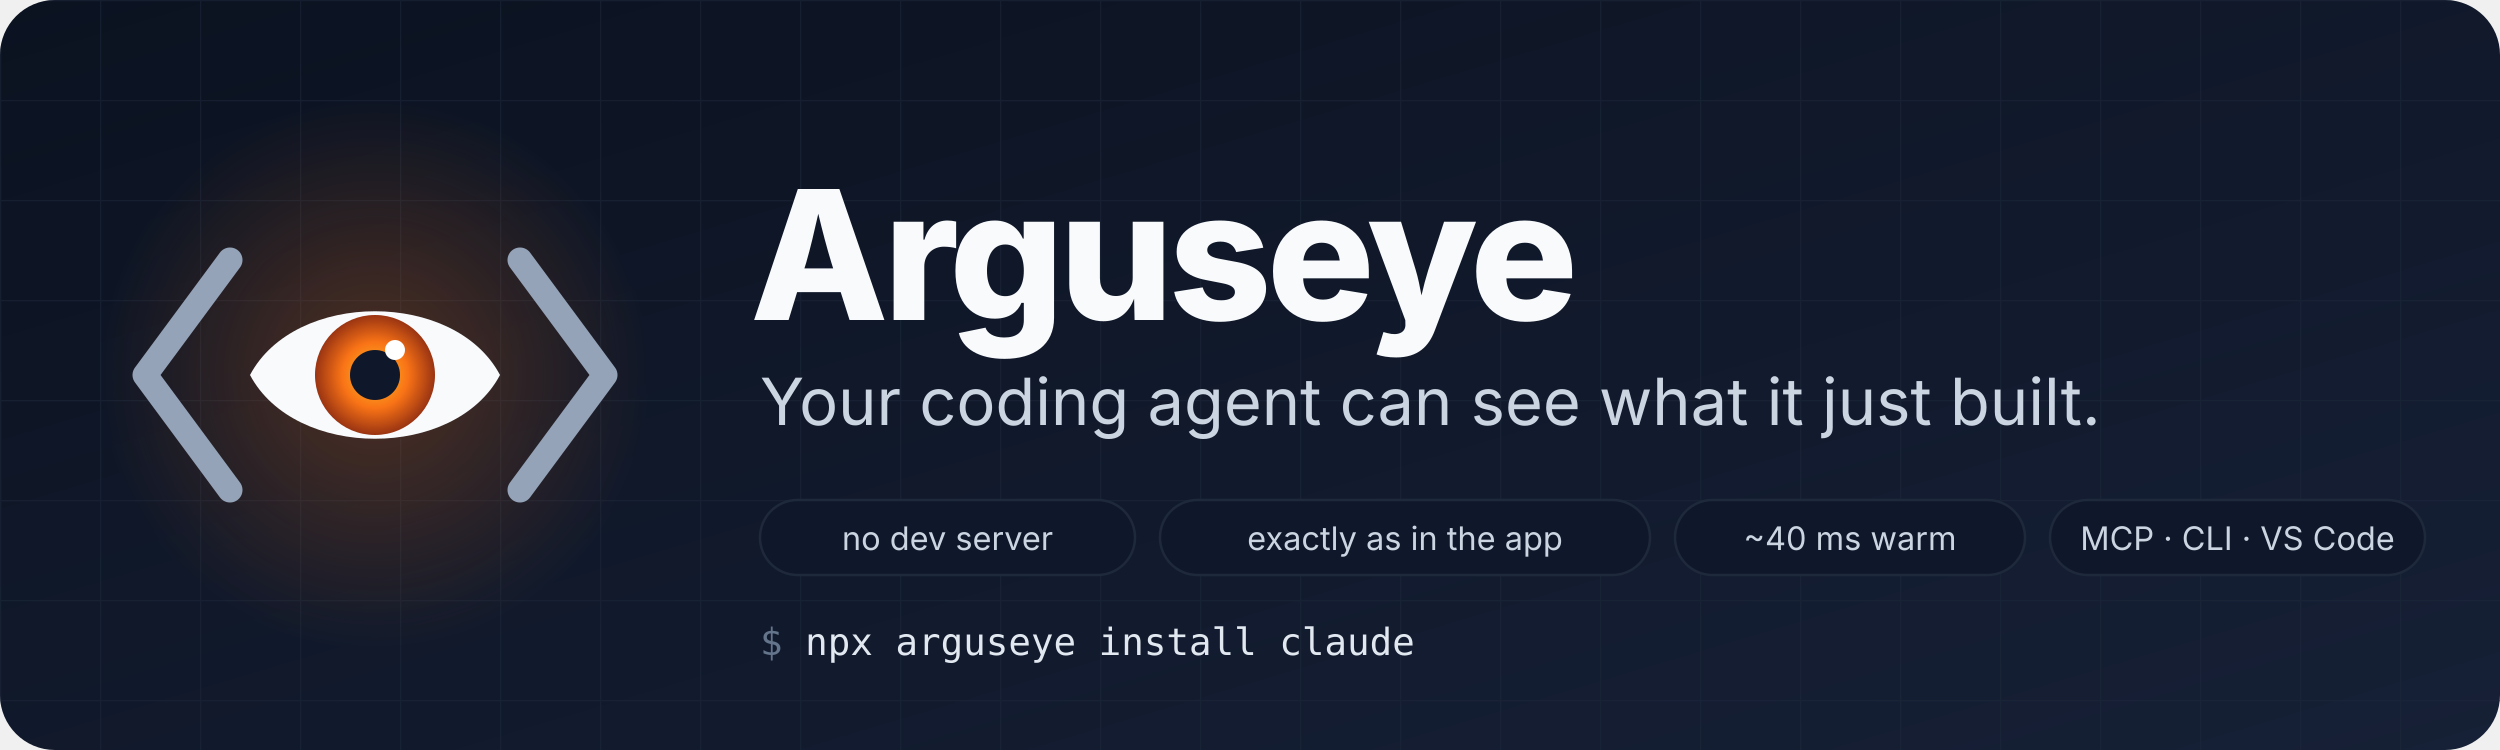
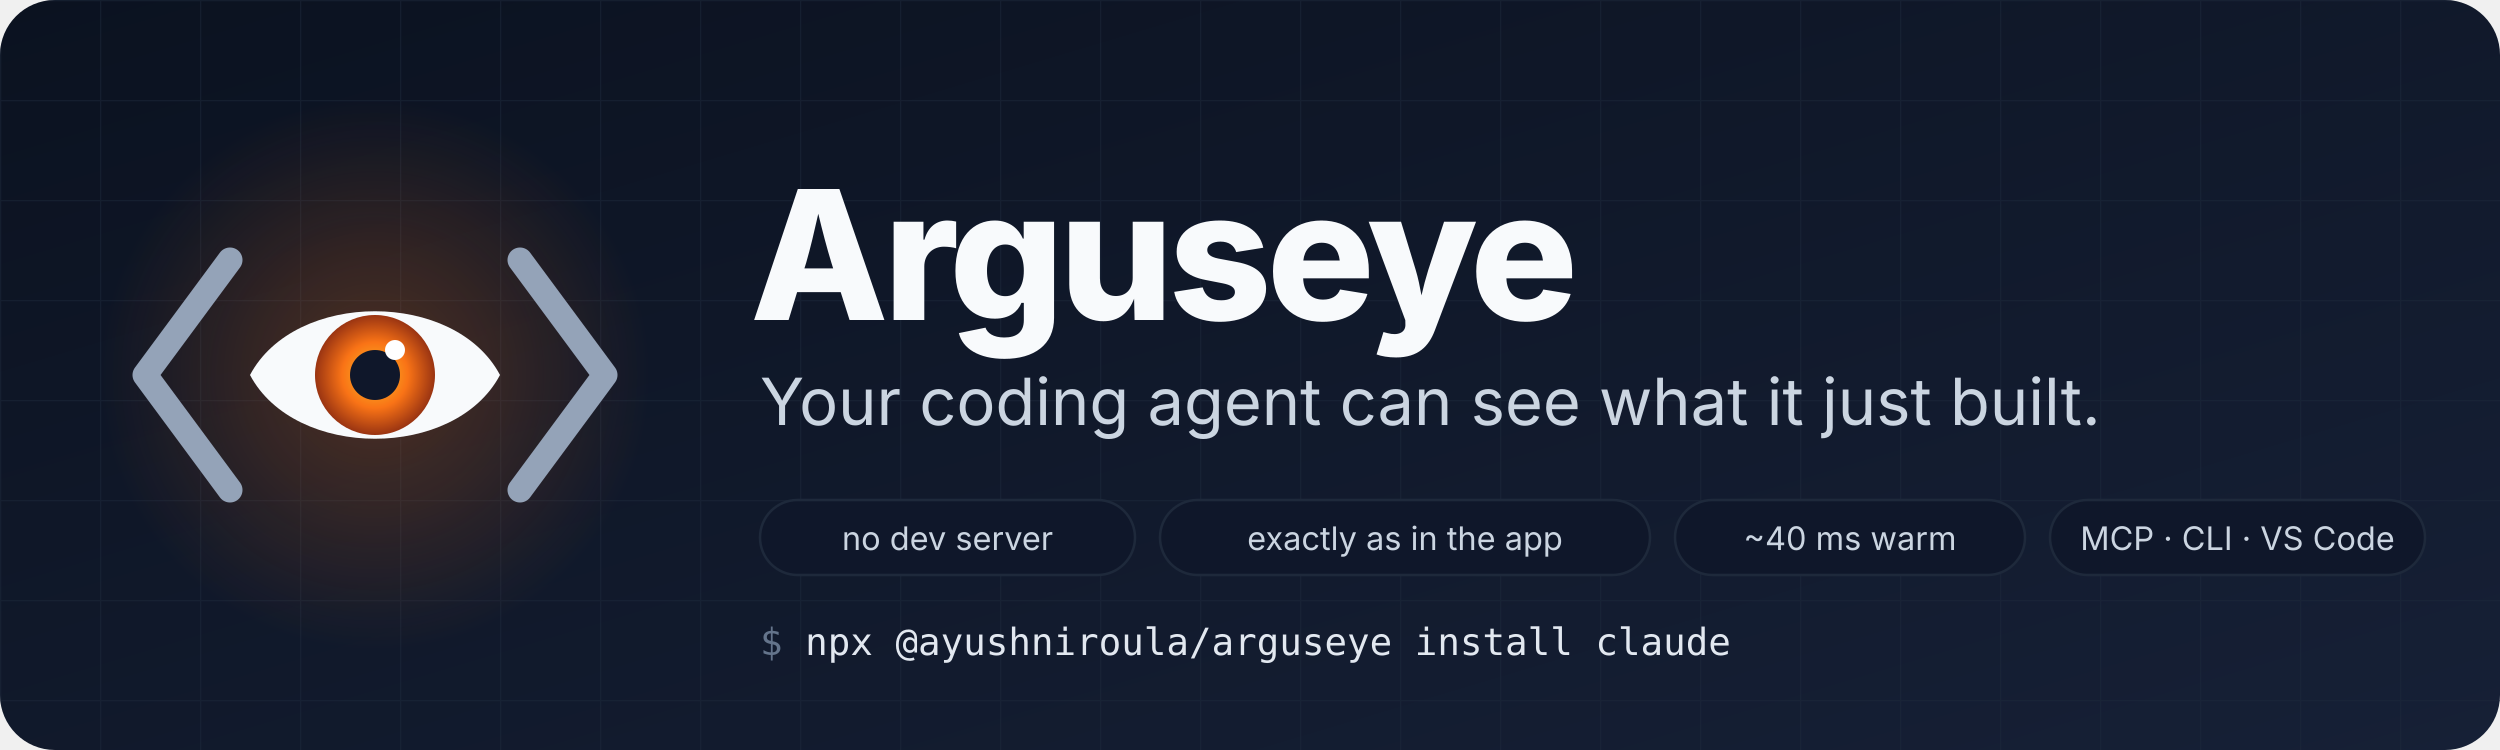
<svg xmlns="http://www.w3.org/2000/svg" viewBox="0 0 1000 300" width="1000" height="300" font-family="system-ui, -apple-system, Segoe UI, sans-serif">
  <defs>
    <linearGradient id="bg" x1="0" y1="0" x2="1" y2="1">
      <stop offset="0" stop-color="#0b1220" />
      <stop offset="1" stop-color="#162036" />
    </linearGradient>
    <radialGradient id="iris" cx="0.5" cy="0.5" r="0.5">
      <stop offset="0" stop-color="#fbbf24" />
      <stop offset="0.55" stop-color="#f97316" />
      <stop offset="1" stop-color="#9a3412" />
    </radialGradient>
    <radialGradient id="glow" cx="0.5" cy="0.5" r="0.5">
      <stop offset="0" stop-color="#f97316" stop-opacity="0.28" />
      <stop offset="1" stop-color="#f97316" stop-opacity="0" />
    </radialGradient>
    <pattern id="grid" width="40" height="40" patternUnits="userSpaceOnUse">
      <path d="M40 0H0V40" fill="none" stroke="#1e293b" stroke-width="1" />
    </pattern>
    <style>
      .pill { fill: #0f172a; stroke: #1e293b; }
      .pt { font-size: 13px; fill: #cbd5e1; }
    </style>
  </defs>
  <rect width="1000" height="300" rx="22" fill="url(#bg)" />
  <rect width="1000" height="300" rx="22" fill="url(#grid)" opacity="0.5" />
  <circle cx="150" cy="150" r="110" fill="url(#glow)">
    <animate attributeName="r" values="100;118;100" dur="5s" repeatCount="indefinite" />
  </circle>
  <path d="M92 104 L58 150 L92 196" fill="none" stroke="#94a3b8" stroke-width="10" stroke-linecap="round" stroke-linejoin="round" />
  <path d="M208 104 L242 150 L208 196" fill="none" stroke="#94a3b8" stroke-width="10" stroke-linecap="round" stroke-linejoin="round" />
  <g>
    <path d="M100 150 C118 116 182 116 200 150 C182 184 118 184 100 150 Z" fill="#f8fafc">
      <animate attributeName="d" values="M100 150 C118 116 182 116 200 150 C182 184 118 184 100 150 Z;M100 150 C118 116 182 116 200 150 C182 184 118 184 100 150 Z;M100 150 C118 147 182 147 200 150 C182 153 118 153 100 150 Z;M100 150 C118 116 182 116 200 150 C182 184 118 184 100 150 Z" keyTimes="0;0.9;0.94;1" dur="6s" repeatCount="indefinite" />
    </path>
    <circle cx="150" cy="150" r="24" fill="url(#iris)">
      <animate attributeName="cx" values="150;150;142;142;150;150" keyTimes="0;0.3;0.34;0.6;0.64;1" dur="8s" repeatCount="indefinite" />
    </circle>
    <circle cx="150" cy="150" r="10" fill="#0f172a">
      <animate attributeName="cx" values="150;150;142;142;150;150" keyTimes="0;0.3;0.34;0.6;0.64;1" dur="8s" repeatCount="indefinite" />
    </circle>
    <circle cx="158" cy="140" r="4" fill="#fff">
      <animate attributeName="cx" values="158;158;150;150;158;158" keyTimes="0;0.3;0.34;0.6;0.64;1" dur="8s" repeatCount="indefinite" />
    </circle>
  </g>
  <text x="300" y="128" font-size="72" font-weight="800" fill="#f8fafc" letter-spacing="-2">Arguseye</text>
  <text x="304" y="170" font-size="26" fill="#cbd5e1">Your coding agent can see what it just built.</text>
  <g>
    <rect x="304" y="200" width="150" height="30" rx="15" class="pill" />
    <text x="379" y="220" text-anchor="middle" class="pt">no dev server</text>
    <rect x="464" y="200" width="196" height="30" rx="15" class="pill" />
    <text x="562" y="220" text-anchor="middle" class="pt">exactly as in the app</text>
    <rect x="670" y="200" width="140" height="30" rx="15" class="pill" />
    <text x="740" y="220" text-anchor="middle" class="pt">~40 ms warm</text>
    <rect x="820" y="200" width="150" height="30" rx="15" class="pill" />
    <text x="895" y="220" text-anchor="middle" class="pt">MCP · CLI · VS Code</text>
  </g>
-   <text x="304" y="262" font-family="ui-monospace, Menlo, Consolas, monospace" font-size="15" fill="#64748b">$ <tspan fill="#e2e8f0">npx arguseye install claude</tspan>
+   <text x="304" y="262" font-family="ui-monospace, Menlo, Consolas, monospace" font-size="15" fill="#64748b">$ <tspan fill="#e2e8f0">npx @ayushniroula/arguseye install claude</tspan>
  </text>
</svg>
